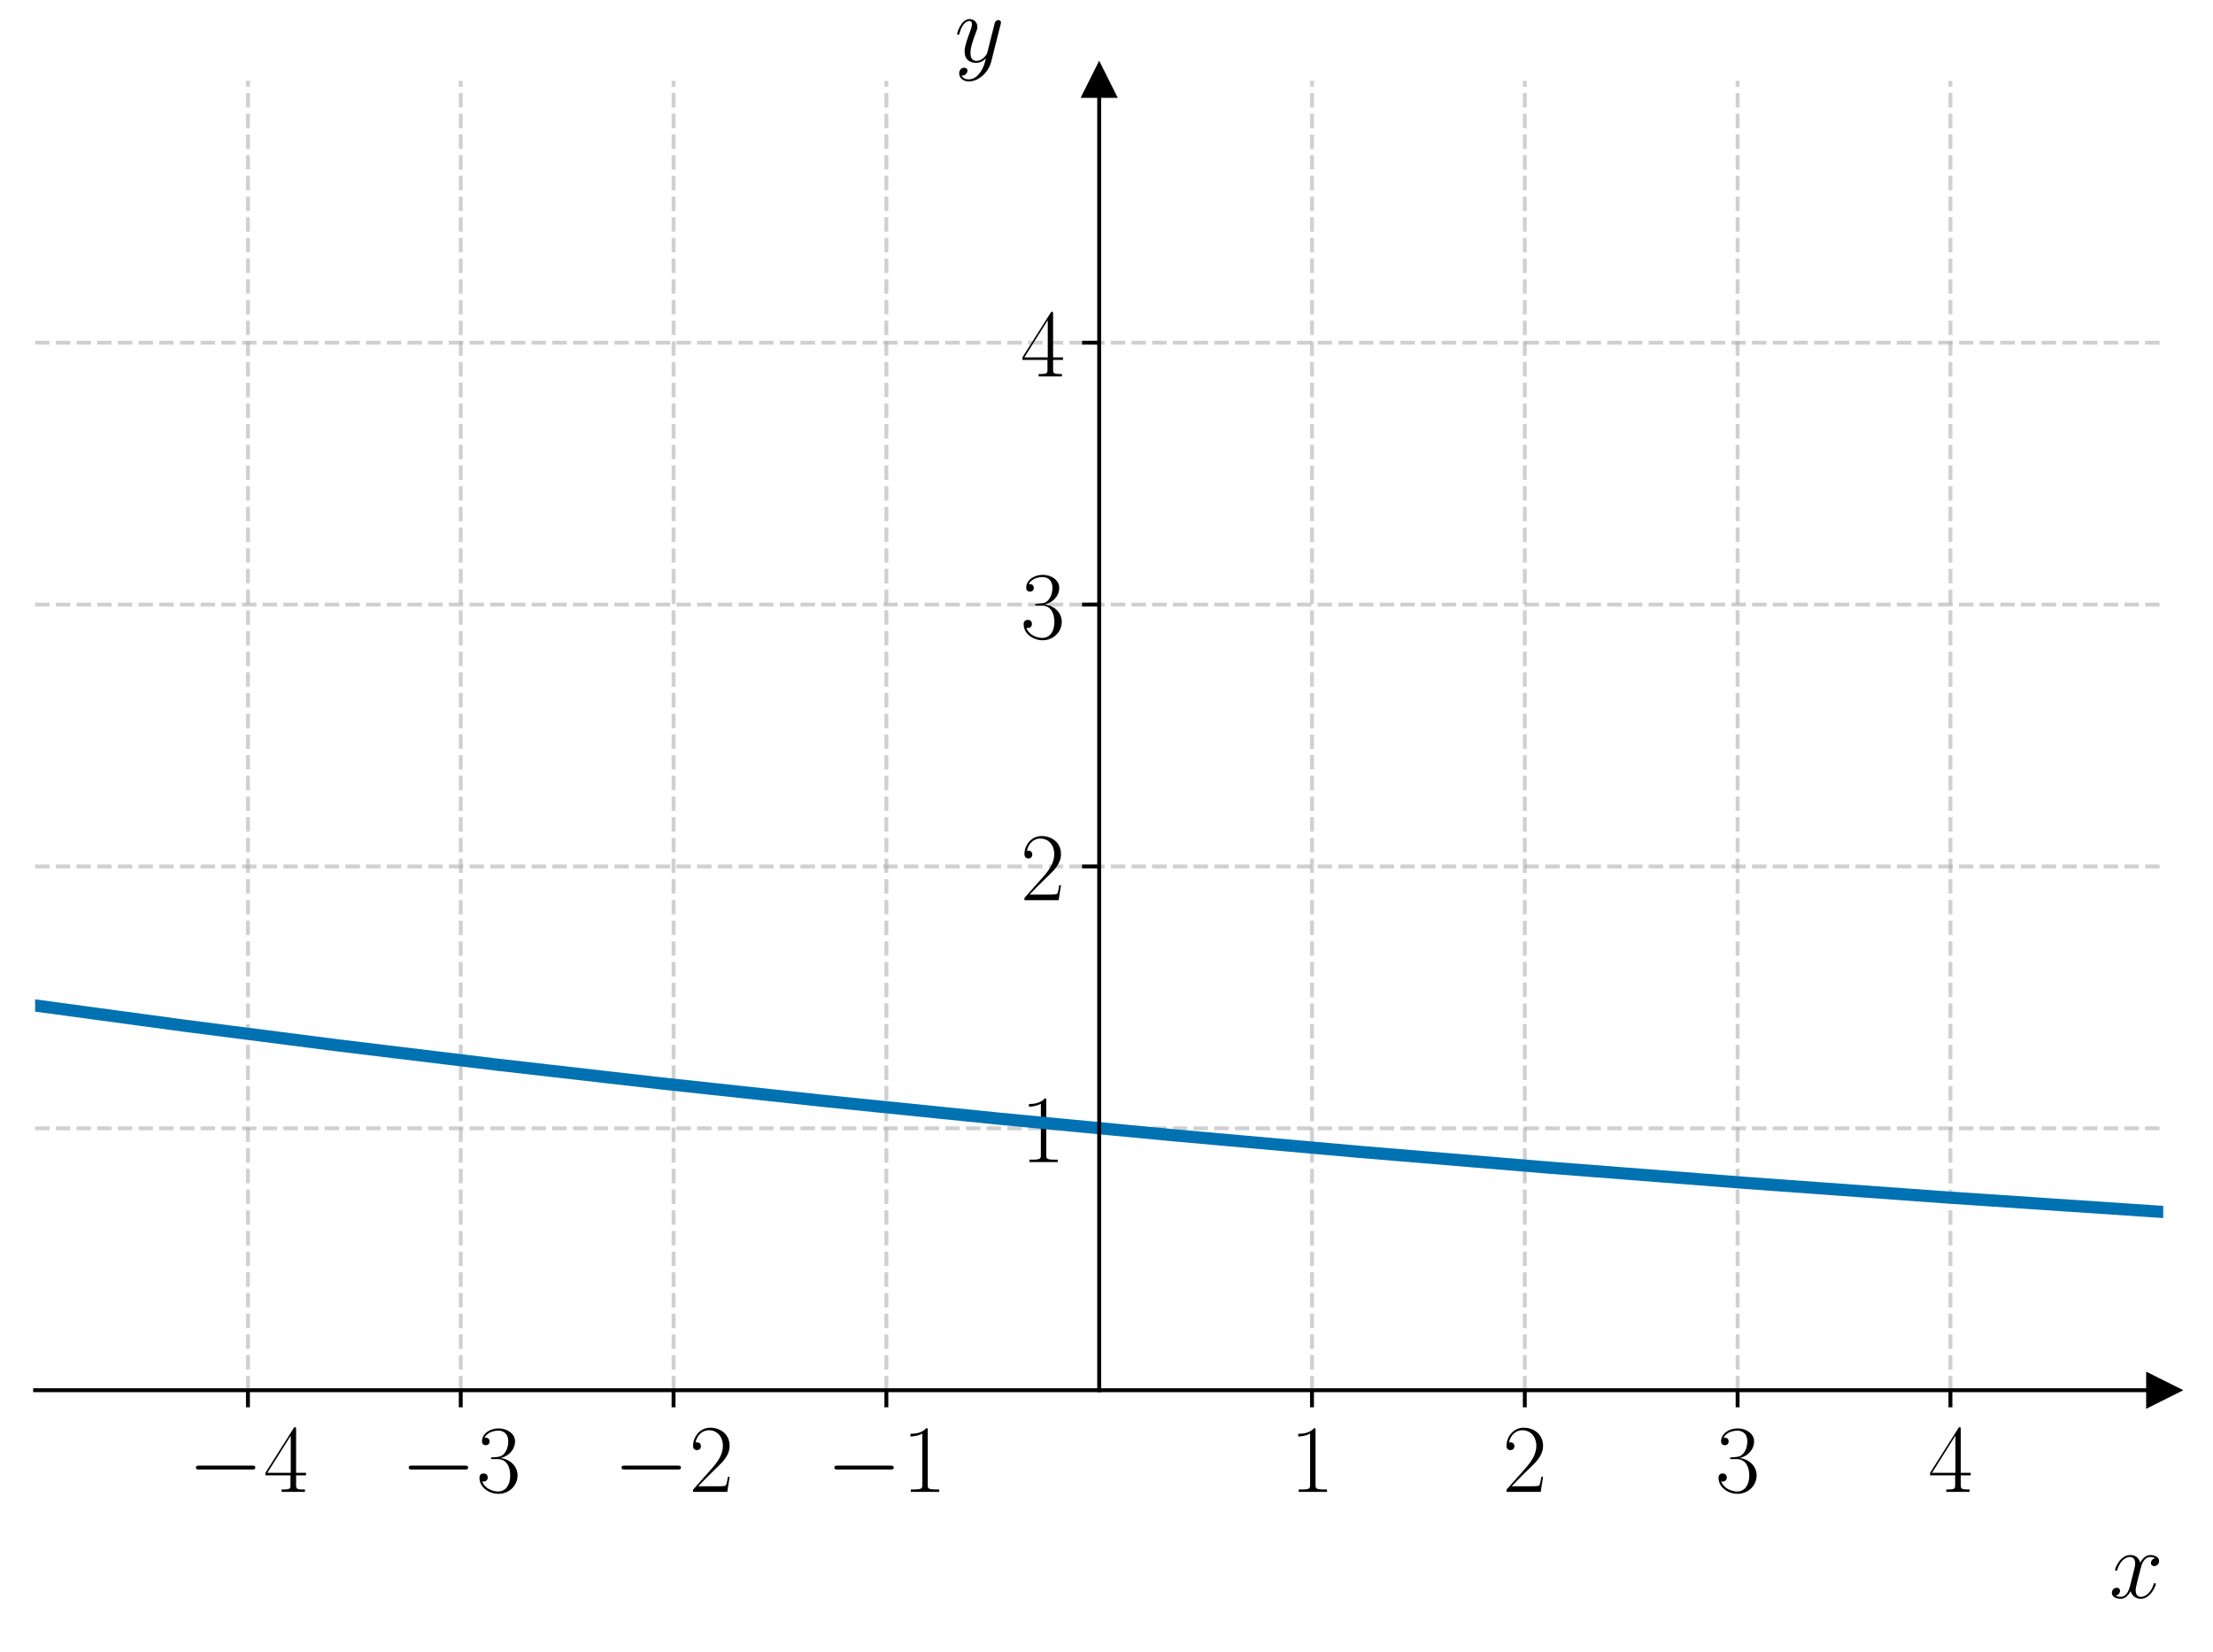
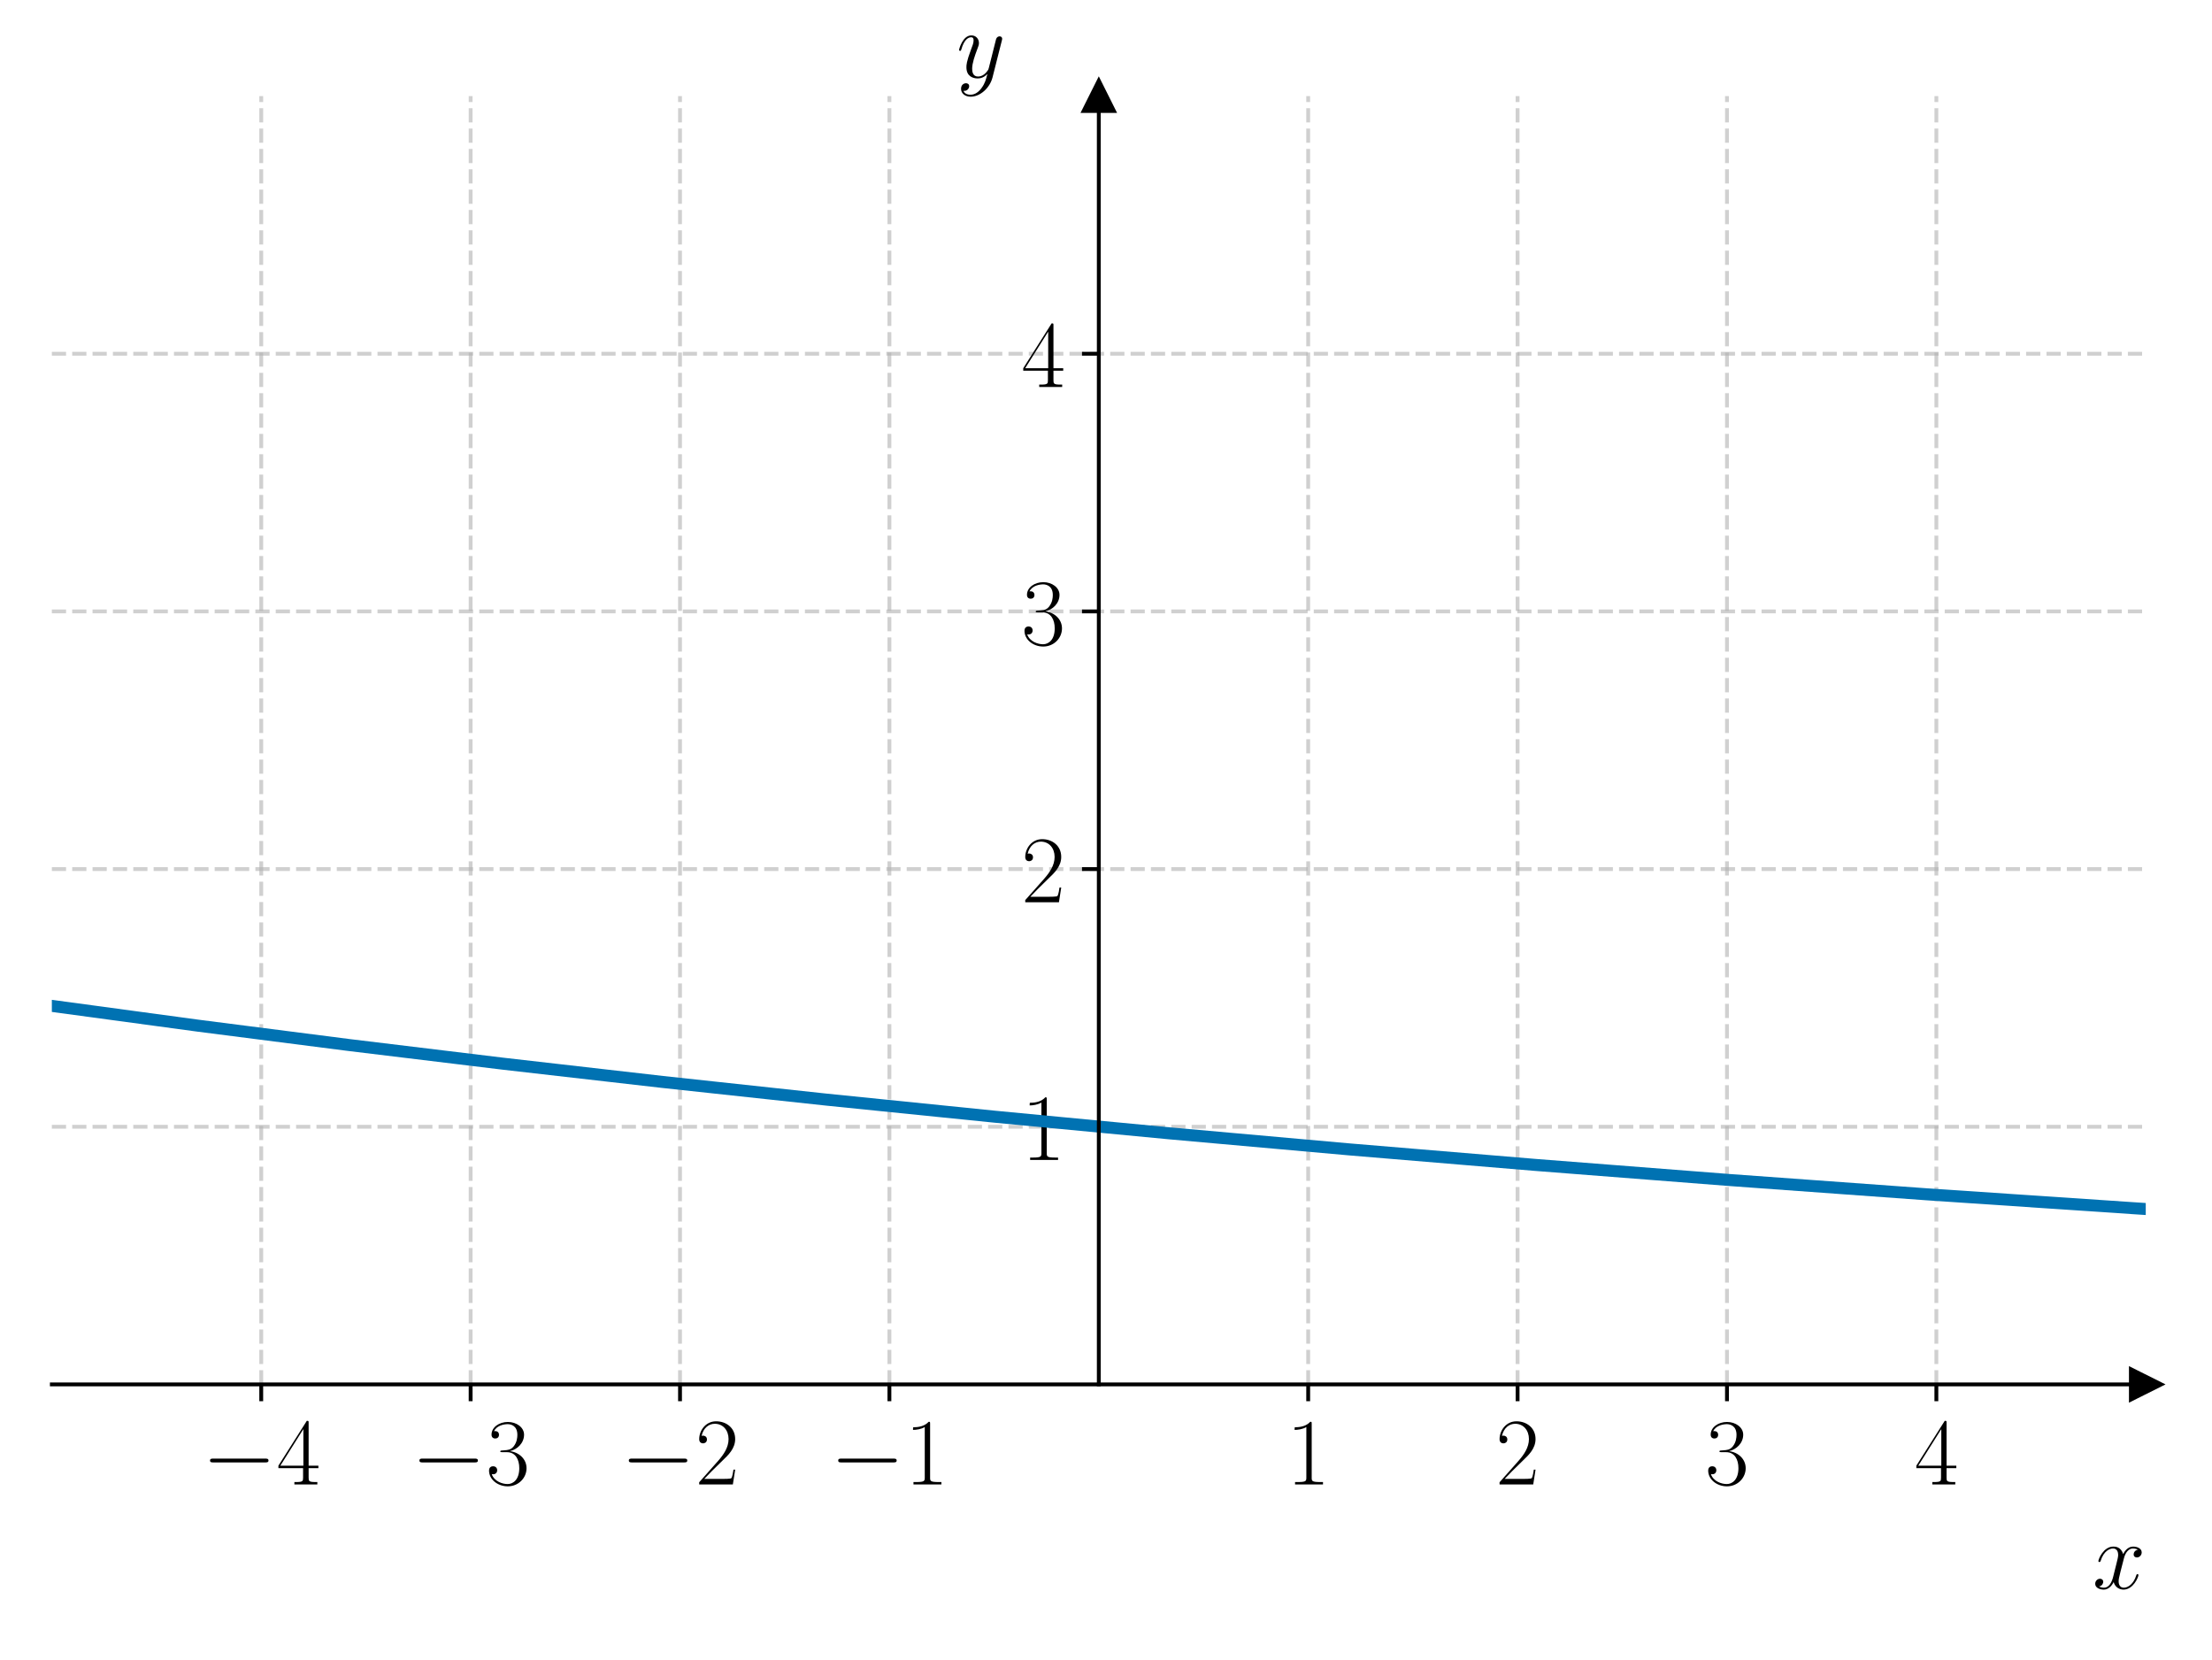
- <svg xmlns="http://www.w3.org/2000/svg" xmlns:xlink="http://www.w3.org/1999/xlink" width="453.6pt" height="338.54pt" viewBox="0 0 453.6 338.54" version="1.1">
+ <svg xmlns="http://www.w3.org/2000/svg" xmlns:xlink="http://www.w3.org/1999/xlink" viewBox="0 0 460.8 345.6" version="1.1" class="graph-inline-svg" role="img" aria-label="Tilpasset figur">
  <defs>
    <style type="text/css">*{stroke-linejoin: round; stroke-linecap: butt}</style>
  </defs>
-   <g id="g3f0017_3a8e29_figure_1">
-     <g id="g3f0017_3a8e29_patch_1">
-       <path d="M 0 338.54  L 453.6 338.54  L 453.6 0  L 0 0  L 0 338.54  z " style="fill: none; opacity: 0" />
+   <g id="g3f0017_c40c75_figure_1">
+     <g id="g3f0017_c40c75_patch_1">
+       <path d="M 0 345.6  L 460.8 345.6  L 460.8 0  L 0 0  L 0 345.6  z " style="fill: none" />
    </g>
-     <g id="g3f0017_3a8e29_axes_1">
-       <g id="g3f0017_3a8e29_patch_2">
-         <path d="M 7.2 284.915  L 443.4 284.915  L 443.4 16.556  L 7.2 16.556  L 7.2 284.915  z " style="fill: none; opacity: 0" />
-       </g>
-       <g id="g3f0017_3a8e29_matplotlib.axis_1">
-         <g id="g3f0017_3a8e29_xtick_1">
-           <g id="g3f0017_3a8e29_line2d_1">
-             <path d="M 50.82 284.915  L 50.82 16.556  " clip-path="url(#g3f0017_3a8e29_p2d358aa2c1)" style="fill: none; stroke-dasharray: 2.96,1.28; stroke-dashoffset: 0; stroke: #b0b0b0; stroke-opacity: 0.6; stroke-width: 0.8" />
-           </g>
-           <g id="g3f0017_3a8e29_line2d_2">
-             <defs>
-               <path id="g3f0017_3a8e29_m9d284ada93" d="M 0 0  L 0 3.5  " style="stroke: #000000; stroke-width: 0.8" />
-             </defs>
-             <g>
-               <use xlink:href="#g3f0017_3a8e29_m9d284ada93" x="50.82" y="284.915" style="stroke: #000000; stroke-width: 0.8" />
-             </g>
-           </g>
-           <g id="g3f0017_3a8e29_text_1">
-             <g transform="translate(38.50221 305.7517) scale(0.2 -0.2)">
-               <defs>
-                 <path id="g3f0017_3a8e29_CMSY10-0" d="M 4218 1472  C 4326 1472 4442 1472 4442 1600  C 4442 1728 4326 1728 4218 1728  L 755 1728  C 646 1728 531 1728 531 1600  C 531 1472 646 1472 755 1472  L 4218 1472  z " transform="scale(0.015625)" />
-                 <path id="g3f0017_3a8e29_CMR17-34" d="M 2150 4122  C 2150 4256 2144 4256 2029 4256  L 128 1254  L 128 1088  L 1779 1088  L 1779 457  C 1779 224 1766 160 1318 160  L 1197 160  L 1197 0  C 1402 0 1747 0 1965 0  C 2182 0 2528 0 2733 0  L 2733 160  L 2611 160  C 2163 160 2150 224 2150 457  L 2150 1088  L 2803 1088  L 2803 1254  L 2150 1254  L 2150 4122  z M 1798 3703  L 1798 1254  L 256 1254  L 1798 3703  z " transform="scale(0.015625)" />
-               </defs>
-               <use xlink:href="#g3f0017_3a8e29_CMSY10-0" transform="scale(0.996264)" />
-               <use xlink:href="#g3f0017_3a8e29_CMR17-34" transform="translate(77.48747 0) scale(0.996264)" />
-             </g>
-           </g>
-         </g>
-         <g id="g3f0017_3a8e29_xtick_2">
-           <g id="g3f0017_3a8e29_line2d_3">
-             <path d="M 94.44 284.915  L 94.44 16.556  " clip-path="url(#g3f0017_3a8e29_p2d358aa2c1)" style="fill: none; stroke-dasharray: 2.96,1.28; stroke-dashoffset: 0; stroke: #b0b0b0; stroke-opacity: 0.6; stroke-width: 0.8" />
-           </g>
-           <g id="g3f0017_3a8e29_line2d_4">
-             <g>
-               <use xlink:href="#g3f0017_3a8e29_m9d284ada93" x="94.44" y="284.915" style="stroke: #000000; stroke-width: 0.8" />
-             </g>
-           </g>
-           <g id="g3f0017_3a8e29_text_2">
-             <g transform="translate(82.12221 305.7517) scale(0.2 -0.2)">
-               <defs>
-                 <path id="g3f0017_3a8e29_CMR17-33" d="M 1414 2157  C 1984 2157 2234 1662 2234 1090  C 2234 320 1824 25 1453 25  C 1114 25 563 194 390 693  C 422 680 454 680 486 680  C 640 680 755 782 755 948  C 755 1133 614 1216 486 1216  C 378 1216 211 1165 211 926  C 211 335 787 -128 1466 -128  C 2176 -128 2720 430 2720 1085  C 2720 1707 2208 2157 1600 2227  C 2086 2328 2554 2756 2554 3329  C 2554 3820 2048 4179 1472 4179  C 890 4179 378 3829 378 3329  C 378 3110 544 3072 627 3072  C 762 3072 877 3155 877 3321  C 877 3486 762 3569 627 3569  C 602 3569 570 3569 544 3557  C 730 3959 1235 4032 1459 4032  C 1683 4032 2106 3925 2106 3320  C 2106 3143 2080 2828 1862 2550  C 1670 2304 1453 2304 1242 2284  C 1210 2284 1062 2269 1037 2269  C 992 2263 966 2257 966 2208  C 966 2163 973 2157 1101 2157  L 1414 2157  z " transform="scale(0.015625)" />
-               </defs>
-               <use xlink:href="#g3f0017_3a8e29_CMSY10-0" transform="scale(0.996264)" />
-               <use xlink:href="#g3f0017_3a8e29_CMR17-33" transform="translate(77.48747 0) scale(0.996264)" />
-             </g>
-           </g>
-         </g>
-         <g id="g3f0017_3a8e29_xtick_3">
-           <g id="g3f0017_3a8e29_line2d_5">
-             <path d="M 138.06 284.915  L 138.06 16.556  " clip-path="url(#g3f0017_3a8e29_p2d358aa2c1)" style="fill: none; stroke-dasharray: 2.96,1.28; stroke-dashoffset: 0; stroke: #b0b0b0; stroke-opacity: 0.6; stroke-width: 0.8" />
-           </g>
-           <g id="g3f0017_3a8e29_line2d_6">
-             <g>
-               <use xlink:href="#g3f0017_3a8e29_m9d284ada93" x="138.06" y="284.915" style="stroke: #000000; stroke-width: 0.8" />
-             </g>
-           </g>
-           <g id="g3f0017_3a8e29_text_3">
-             <g transform="translate(125.7422 305.7517) scale(0.2 -0.2)">
-               <defs>
-                 <path id="g3f0017_3a8e29_CMR17-32" d="M 2669 989  L 2554 989  C 2490 536 2438 459 2413 420  C 2381 369 1920 369 1830 369  L 602 369  C 832 619 1280 1072 1824 1597  C 2214 1967 2669 2402 2669 3035  C 2669 3790 2067 4224 1395 4224  C 691 4224 262 3604 262 3030  C 262 2780 448 2748 525 2748  C 589 2748 781 2787 781 3010  C 781 3207 614 3264 525 3264  C 486 3264 448 3258 422 3245  C 544 3790 915 4058 1306 4058  C 1862 4058 2227 3617 2227 3035  C 2227 2479 1901 2000 1536 1584  L 262 146  L 262 0  L 2515 0  L 2669 989  z " transform="scale(0.015625)" />
-               </defs>
-               <use xlink:href="#g3f0017_3a8e29_CMSY10-0" transform="scale(0.996264)" />
-               <use xlink:href="#g3f0017_3a8e29_CMR17-32" transform="translate(77.48747 0) scale(0.996264)" />
-             </g>
-           </g>
-         </g>
-         <g id="g3f0017_3a8e29_xtick_4">
-           <g id="g3f0017_3a8e29_line2d_7">
-             <path d="M 181.68 284.915  L 181.68 16.556  " clip-path="url(#g3f0017_3a8e29_p2d358aa2c1)" style="fill: none; stroke-dasharray: 2.96,1.28; stroke-dashoffset: 0; stroke: #b0b0b0; stroke-opacity: 0.6; stroke-width: 0.8" />
-           </g>
-           <g id="g3f0017_3a8e29_line2d_8">
-             <g>
-               <use xlink:href="#g3f0017_3a8e29_m9d284ada93" x="181.68" y="284.915" style="stroke: #000000; stroke-width: 0.8" />
-             </g>
-           </g>
-           <g id="g3f0017_3a8e29_text_4">
-             <g transform="translate(169.3622 305.7517) scale(0.2 -0.2)">
-               <defs>
-                 <path id="g3f0017_3a8e29_CMR17-31" d="M 1702 4058  C 1702 4192 1696 4192 1606 4192  C 1357 3916 979 3827 621 3827  C 602 3827 570 3827 563 3808  C 557 3795 557 3782 557 3648  C 755 3648 1088 3686 1344 3839  L 1344 461  C 1344 236 1331 160 781 160  L 589 160  L 589 0  C 896 0 1216 0 1523 0  C 1830 0 2150 0 2458 0  L 2458 160  L 2266 160  C 1715 160 1702 230 1702 458  L 1702 4058  z " transform="scale(0.015625)" />
-               </defs>
-               <use xlink:href="#g3f0017_3a8e29_CMSY10-0" transform="scale(0.996264)" />
-               <use xlink:href="#g3f0017_3a8e29_CMR17-31" transform="translate(77.48747 0) scale(0.996264)" />
-             </g>
-           </g>
-         </g>
-         <g id="g3f0017_3a8e29_xtick_5">
-           <g id="g3f0017_3a8e29_line2d_9">
-             <path d="M 268.92 284.915  L 268.92 16.556  " clip-path="url(#g3f0017_3a8e29_p2d358aa2c1)" style="fill: none; stroke-dasharray: 2.96,1.28; stroke-dashoffset: 0; stroke: #b0b0b0; stroke-opacity: 0.6; stroke-width: 0.8" />
-           </g>
-           <g id="g3f0017_3a8e29_line2d_10">
-             <g>
-               <use xlink:href="#g3f0017_3a8e29_m9d284ada93" x="268.92" y="284.915" style="stroke: #000000; stroke-width: 0.8" />
-             </g>
-           </g>
-           <g id="g3f0017_3a8e29_text_5">
-             <g transform="translate(264.351 305.7517) scale(0.2 -0.2)">
-               <use xlink:href="#g3f0017_3a8e29_CMR17-31" transform="scale(0.996264)" />
-             </g>
-           </g>
-         </g>
-         <g id="g3f0017_3a8e29_xtick_6">
-           <g id="g3f0017_3a8e29_line2d_11">
-             <path d="M 312.54 284.915  L 312.54 16.556  " clip-path="url(#g3f0017_3a8e29_p2d358aa2c1)" style="fill: none; stroke-dasharray: 2.96,1.28; stroke-dashoffset: 0; stroke: #b0b0b0; stroke-opacity: 0.6; stroke-width: 0.8" />
-           </g>
-           <g id="g3f0017_3a8e29_line2d_12">
-             <g>
-               <use xlink:href="#g3f0017_3a8e29_m9d284ada93" x="312.54" y="284.915" style="stroke: #000000; stroke-width: 0.8" />
-             </g>
-           </g>
-           <g id="g3f0017_3a8e29_text_6">
-             <g transform="translate(307.971 305.7517) scale(0.2 -0.2)">
-               <use xlink:href="#g3f0017_3a8e29_CMR17-32" transform="scale(0.996264)" />
-             </g>
-           </g>
-         </g>
-         <g id="g3f0017_3a8e29_xtick_7">
-           <g id="g3f0017_3a8e29_line2d_13">
-             <path d="M 356.16 284.915  L 356.16 16.556  " clip-path="url(#g3f0017_3a8e29_p2d358aa2c1)" style="fill: none; stroke-dasharray: 2.96,1.28; stroke-dashoffset: 0; stroke: #b0b0b0; stroke-opacity: 0.6; stroke-width: 0.8" />
-           </g>
-           <g id="g3f0017_3a8e29_line2d_14">
-             <g>
-               <use xlink:href="#g3f0017_3a8e29_m9d284ada93" x="356.16" y="284.915" style="stroke: #000000; stroke-width: 0.8" />
-             </g>
-           </g>
-           <g id="g3f0017_3a8e29_text_7">
-             <g transform="translate(351.591 305.7517) scale(0.2 -0.2)">
-               <use xlink:href="#g3f0017_3a8e29_CMR17-33" transform="scale(0.996264)" />
-             </g>
-           </g>
-         </g>
-         <g id="g3f0017_3a8e29_xtick_8">
-           <g id="g3f0017_3a8e29_line2d_15">
-             <path d="M 399.78 284.915  L 399.78 16.556  " clip-path="url(#g3f0017_3a8e29_p2d358aa2c1)" style="fill: none; stroke-dasharray: 2.96,1.28; stroke-dashoffset: 0; stroke: #b0b0b0; stroke-opacity: 0.6; stroke-width: 0.8" />
-           </g>
-           <g id="g3f0017_3a8e29_line2d_16">
-             <g>
-               <use xlink:href="#g3f0017_3a8e29_m9d284ada93" x="399.78" y="284.915" style="stroke: #000000; stroke-width: 0.8" />
-             </g>
-           </g>
-           <g id="g3f0017_3a8e29_text_8">
-             <g transform="translate(395.211 305.7517) scale(0.2 -0.2)">
-               <use xlink:href="#g3f0017_3a8e29_CMR17-34" transform="scale(0.996264)" />
-             </g>
-           </g>
-         </g>
-         <g id="g3f0017_3a8e29_text_9">
-           <g transform="translate(432.3132 327.4644) scale(0.2 -0.2)">
-             <defs>
-               <path id="g3f0017_3a8e29_CMMI12-78" d="M 3034 2606  C 2829 2567 2752 2414 2752 2293  C 2752 2139 2874 2088 2963 2088  C 3155 2088 3290 2254 3290 2427  C 3290 2695 2982 2816 2714 2816  C 2323 2816 2106 2433 2048 2312  C 1901 2816 1504 2816 1389 2816  C 736 2816 390 1980 390 1839  C 390 1814 416 1782 461 1782  C 512 1782 525 1820 538 1846  C 755 2555 1184 2689 1370 2689  C 1658 2689 1715 2420 1715 2267  C 1715 2127 1677 1980 1600 1673  L 1382 798  C 1286 415 1101 64 762 64  C 730 64 570 64 435 147  C 666 192 717 383 717 460  C 717 588 621 664 499 664  C 346 664 179 530 179 326  C 179 57 480 -64 755 -64  C 1062 -64 1280 179 1414 441  C 1517 64 1837 -64 2074 -64  C 2726 -64 3072 773 3072 913  C 3072 945 3046 971 3008 971  C 2950 971 2944 939 2925 888  C 2752 326 2381 64 2093 64  C 1869 64 1747 230 1747 492  C 1747 632 1773 734 1875 1156  L 2099 2024  C 2195 2408 2413 2689 2707 2689  C 2720 2689 2899 2689 3034 2606  z " transform="scale(0.015625)" />
-             </defs>
-             <use xlink:href="#g3f0017_3a8e29_CMMI12-78" transform="scale(0.996264)" />
-           </g>
-         </g>
-       </g>
-       <g id="g3f0017_3a8e29_matplotlib.axis_2">
-         <g id="g3f0017_3a8e29_ytick_1">
-           <g id="g3f0017_3a8e29_line2d_17">
-             <path d="M 7.2 231.243  L 443.4 231.243  " clip-path="url(#g3f0017_3a8e29_p2d358aa2c1)" style="fill: none; stroke-dasharray: 2.96,1.28; stroke-dashoffset: 0; stroke: #b0b0b0; stroke-opacity: 0.6; stroke-width: 0.8" />
-           </g>
-           <g id="g3f0017_3a8e29_line2d_18">
-             <defs>
-               <path id="g3f0017_3a8e29_m345b008eed" d="M 0 0  L -3.5 0  " style="stroke: #000000; stroke-width: 0.8" />
-             </defs>
-             <g>
-               <use xlink:href="#g3f0017_3a8e29_m345b008eed" x="225.3" y="231.243" style="stroke: #000000; stroke-width: 0.8" />
-             </g>
-           </g>
-           <g id="g3f0017_3a8e29_text_10">
-             <g transform="translate(209.1619 238.1616) scale(0.2 -0.2)">
-               <use xlink:href="#g3f0017_3a8e29_CMR17-31" transform="scale(0.996264)" />
-             </g>
-           </g>
-         </g>
-         <g id="g3f0017_3a8e29_ytick_2">
-           <g id="g3f0017_3a8e29_line2d_19">
-             <path d="M 7.2 177.571  L 443.4 177.571  " clip-path="url(#g3f0017_3a8e29_p2d358aa2c1)" style="fill: none; stroke-dasharray: 2.96,1.28; stroke-dashoffset: 0; stroke: #b0b0b0; stroke-opacity: 0.6; stroke-width: 0.8" />
-           </g>
-           <g id="g3f0017_3a8e29_line2d_20">
-             <g>
-               <use xlink:href="#g3f0017_3a8e29_m345b008eed" x="225.3" y="177.571" style="stroke: #000000; stroke-width: 0.8" />
-             </g>
-           </g>
-           <g id="g3f0017_3a8e29_text_11">
-             <g transform="translate(209.1619 184.4899) scale(0.2 -0.2)">
-               <use xlink:href="#g3f0017_3a8e29_CMR17-32" transform="scale(0.996264)" />
-             </g>
-           </g>
-         </g>
-         <g id="g3f0017_3a8e29_ytick_3">
-           <g id="g3f0017_3a8e29_line2d_21">
-             <path d="M 7.2 123.9  L 443.4 123.9  " clip-path="url(#g3f0017_3a8e29_p2d358aa2c1)" style="fill: none; stroke-dasharray: 2.96,1.28; stroke-dashoffset: 0; stroke: #b0b0b0; stroke-opacity: 0.6; stroke-width: 0.8" />
-           </g>
-           <g id="g3f0017_3a8e29_line2d_22">
-             <g>
-               <use xlink:href="#g3f0017_3a8e29_m345b008eed" x="225.3" y="123.9" style="stroke: #000000; stroke-width: 0.8" />
-             </g>
-           </g>
-           <g id="g3f0017_3a8e29_text_12">
-             <g transform="translate(209.1619 130.8182) scale(0.2 -0.2)">
-               <use xlink:href="#g3f0017_3a8e29_CMR17-33" transform="scale(0.996264)" />
-             </g>
-           </g>
-         </g>
-         <g id="g3f0017_3a8e29_ytick_4">
-           <g id="g3f0017_3a8e29_line2d_23">
-             <path d="M 7.2 70.228  L 443.4 70.228  " clip-path="url(#g3f0017_3a8e29_p2d358aa2c1)" style="fill: none; stroke-dasharray: 2.96,1.28; stroke-dashoffset: 0; stroke: #b0b0b0; stroke-opacity: 0.6; stroke-width: 0.8" />
-           </g>
-           <g id="g3f0017_3a8e29_line2d_24">
-             <g>
-               <use xlink:href="#g3f0017_3a8e29_m345b008eed" x="225.3" y="70.228" style="stroke: #000000; stroke-width: 0.8" />
-             </g>
-           </g>
-           <g id="g3f0017_3a8e29_text_13">
-             <g transform="translate(209.1619 77.1465) scale(0.2 -0.2)">
-               <use xlink:href="#g3f0017_3a8e29_CMR17-34" transform="scale(0.996264)" />
-             </g>
-           </g>
-         </g>
-         <g id="g3f0017_3a8e29_text_14">
-           <g transform="translate(195.6491 12.68068) scale(0.2 -0.2)">
-             <defs>
-               <path id="g3f0017_3a8e29_CMMI12-79" d="M 1683 -700  C 1510 -939 1261 -1152 947 -1152  C 870 -1152 563 -1152 467 -889  C 486 -895 518 -895 531 -895  C 723 -895 851 -729 851 -582  C 851 -435 730 -384 634 -384  C 531 -384 307 -458 307 -759  C 307 -1071 582 -1286 947 -1286  C 1587 -1286 2234 -700 2413 6  L 3040 2485  C 3046 2517 3059 2556 3059 2594  C 3059 2689 2982 2753 2886 2753  C 2829 2753 2694 2727 2643 2535  L 2170 658  C 2138 543 2138 530 2086 460  C 1958 281 1747 64 1440 64  C 1082 64 1050 415 1050 588  C 1050 952 1222 1443 1395 1903  C 1466 2088 1504 2178 1504 2305  C 1504 2574 1312 2816 998 2816  C 410 2816 173 1890 173 1839  C 173 1814 198 1782 243 1782  C 301 1782 307 1807 333 1897  C 486 2433 730 2689 979 2689  C 1037 2689 1146 2689 1146 2478  C 1146 2312 1075 2127 979 1884  C 666 1047 666 837 666 683  C 666 77 1101 -64 1421 -64  C 1606 -64 1837 -6 2061 230  L 2067 224  C 1971 -147 1907 -392 1683 -700  z " transform="scale(0.015625)" />
-             </defs>
-             <use xlink:href="#g3f0017_3a8e29_CMMI12-79" transform="scale(0.996264)" />
-           </g>
-         </g>
-       </g>
-       <g id="g3f0017_3a8e29_line2d_25">
+     <g id="g3f0017_c40c75_axes_1">
+       <g id="g3f0017_c40c75_patch_2">
+         <path d="M 10.8 288.375  L 447 288.375  L 447 20.016  L 10.8 20.016  L 10.8 288.375  z " style="fill: none" />
+       </g>
+       <g id="g3f0017_c40c75_matplotlib.axis_1">
+         <g id="g3f0017_c40c75_xtick_1">
+           <g id="g3f0017_c40c75_line2d_1">
+             <path d="M 54.42 288.375  L 54.42 20.016  " clip-path="url(#g3f0017_c40c75_p2a9c5e7cd3)" style="fill: none; stroke-dasharray: 2.96,1.28; stroke-dashoffset: 0; stroke: #b0b0b0; stroke-opacity: 0.6; stroke-width: 0.8" />
+           </g>
+           <g id="g3f0017_c40c75_line2d_2">
+             <defs>
+               <path id="g3f0017_c40c75_mdb66e4302b" d="M 0 0  L 0 3.5  " style="stroke: #000000; stroke-width: 0.8" />
+             </defs>
+             <g>
+               <use xlink:href="#g3f0017_c40c75_mdb66e4302b" x="54.42" y="288.375" style="stroke: #000000; stroke-width: 0.8" />
+             </g>
+           </g>
+           <g id="g3f0017_c40c75_text_1">
+             <g transform="translate(42.10221 309.2117) scale(0.2 -0.2)">
+               <defs>
+                 <path id="g3f0017_c40c75_CMSY10-0" d="M 4218 1472  C 4326 1472 4442 1472 4442 1600  C 4442 1728 4326 1728 4218 1728  L 755 1728  C 646 1728 531 1728 531 1600  C 531 1472 646 1472 755 1472  L 4218 1472  z " transform="scale(0.015625)" />
+                 <path id="g3f0017_c40c75_CMR17-34" d="M 2150 4122  C 2150 4256 2144 4256 2029 4256  L 128 1254  L 128 1088  L 1779 1088  L 1779 457  C 1779 224 1766 160 1318 160  L 1197 160  L 1197 0  C 1402 0 1747 0 1965 0  C 2182 0 2528 0 2733 0  L 2733 160  L 2611 160  C 2163 160 2150 224 2150 457  L 2150 1088  L 2803 1088  L 2803 1254  L 2150 1254  L 2150 4122  z M 1798 3703  L 1798 1254  L 256 1254  L 1798 3703  z " transform="scale(0.015625)" />
+               </defs>
+               <use xlink:href="#g3f0017_c40c75_CMSY10-0" transform="scale(0.996264)" />
+               <use xlink:href="#g3f0017_c40c75_CMR17-34" transform="translate(77.48747 0) scale(0.996264)" />
+             </g>
+           </g>
+         </g>
+         <g id="g3f0017_c40c75_xtick_2">
+           <g id="g3f0017_c40c75_line2d_3">
+             <path d="M 98.04 288.375  L 98.04 20.016  " clip-path="url(#g3f0017_c40c75_p2a9c5e7cd3)" style="fill: none; stroke-dasharray: 2.96,1.28; stroke-dashoffset: 0; stroke: #b0b0b0; stroke-opacity: 0.6; stroke-width: 0.8" />
+           </g>
+           <g id="g3f0017_c40c75_line2d_4">
+             <g>
+               <use xlink:href="#g3f0017_c40c75_mdb66e4302b" x="98.04" y="288.375" style="stroke: #000000; stroke-width: 0.8" />
+             </g>
+           </g>
+           <g id="g3f0017_c40c75_text_2">
+             <g transform="translate(85.72221 309.2117) scale(0.2 -0.2)">
+               <defs>
+                 <path id="g3f0017_c40c75_CMR17-33" d="M 1414 2157  C 1984 2157 2234 1662 2234 1090  C 2234 320 1824 25 1453 25  C 1114 25 563 194 390 693  C 422 680 454 680 486 680  C 640 680 755 782 755 948  C 755 1133 614 1216 486 1216  C 378 1216 211 1165 211 926  C 211 335 787 -128 1466 -128  C 2176 -128 2720 430 2720 1085  C 2720 1707 2208 2157 1600 2227  C 2086 2328 2554 2756 2554 3329  C 2554 3820 2048 4179 1472 4179  C 890 4179 378 3829 378 3329  C 378 3110 544 3072 627 3072  C 762 3072 877 3155 877 3321  C 877 3486 762 3569 627 3569  C 602 3569 570 3569 544 3557  C 730 3959 1235 4032 1459 4032  C 1683 4032 2106 3925 2106 3320  C 2106 3143 2080 2828 1862 2550  C 1670 2304 1453 2304 1242 2284  C 1210 2284 1062 2269 1037 2269  C 992 2263 966 2257 966 2208  C 966 2163 973 2157 1101 2157  L 1414 2157  z " transform="scale(0.015625)" />
+               </defs>
+               <use xlink:href="#g3f0017_c40c75_CMSY10-0" transform="scale(0.996264)" />
+               <use xlink:href="#g3f0017_c40c75_CMR17-33" transform="translate(77.48747 0) scale(0.996264)" />
+             </g>
+           </g>
+         </g>
+         <g id="g3f0017_c40c75_xtick_3">
+           <g id="g3f0017_c40c75_line2d_5">
+             <path d="M 141.66 288.375  L 141.66 20.016  " clip-path="url(#g3f0017_c40c75_p2a9c5e7cd3)" style="fill: none; stroke-dasharray: 2.96,1.28; stroke-dashoffset: 0; stroke: #b0b0b0; stroke-opacity: 0.6; stroke-width: 0.8" />
+           </g>
+           <g id="g3f0017_c40c75_line2d_6">
+             <g>
+               <use xlink:href="#g3f0017_c40c75_mdb66e4302b" x="141.66" y="288.375" style="stroke: #000000; stroke-width: 0.8" />
+             </g>
+           </g>
+           <g id="g3f0017_c40c75_text_3">
+             <g transform="translate(129.3422 309.2117) scale(0.2 -0.2)">
+               <defs>
+                 <path id="g3f0017_c40c75_CMR17-32" d="M 2669 989  L 2554 989  C 2490 536 2438 459 2413 420  C 2381 369 1920 369 1830 369  L 602 369  C 832 619 1280 1072 1824 1597  C 2214 1967 2669 2402 2669 3035  C 2669 3790 2067 4224 1395 4224  C 691 4224 262 3604 262 3030  C 262 2780 448 2748 525 2748  C 589 2748 781 2787 781 3010  C 781 3207 614 3264 525 3264  C 486 3264 448 3258 422 3245  C 544 3790 915 4058 1306 4058  C 1862 4058 2227 3617 2227 3035  C 2227 2479 1901 2000 1536 1584  L 262 146  L 262 0  L 2515 0  L 2669 989  z " transform="scale(0.015625)" />
+               </defs>
+               <use xlink:href="#g3f0017_c40c75_CMSY10-0" transform="scale(0.996264)" />
+               <use xlink:href="#g3f0017_c40c75_CMR17-32" transform="translate(77.48747 0) scale(0.996264)" />
+             </g>
+           </g>
+         </g>
+         <g id="g3f0017_c40c75_xtick_4">
+           <g id="g3f0017_c40c75_line2d_7">
+             <path d="M 185.28 288.375  L 185.28 20.016  " clip-path="url(#g3f0017_c40c75_p2a9c5e7cd3)" style="fill: none; stroke-dasharray: 2.96,1.28; stroke-dashoffset: 0; stroke: #b0b0b0; stroke-opacity: 0.6; stroke-width: 0.8" />
+           </g>
+           <g id="g3f0017_c40c75_line2d_8">
+             <g>
+               <use xlink:href="#g3f0017_c40c75_mdb66e4302b" x="185.28" y="288.375" style="stroke: #000000; stroke-width: 0.8" />
+             </g>
+           </g>
+           <g id="g3f0017_c40c75_text_4">
+             <g transform="translate(172.9622 309.2117) scale(0.2 -0.2)">
+               <defs>
+                 <path id="g3f0017_c40c75_CMR17-31" d="M 1702 4058  C 1702 4192 1696 4192 1606 4192  C 1357 3916 979 3827 621 3827  C 602 3827 570 3827 563 3808  C 557 3795 557 3782 557 3648  C 755 3648 1088 3686 1344 3839  L 1344 461  C 1344 236 1331 160 781 160  L 589 160  L 589 0  C 896 0 1216 0 1523 0  C 1830 0 2150 0 2458 0  L 2458 160  L 2266 160  C 1715 160 1702 230 1702 458  L 1702 4058  z " transform="scale(0.015625)" />
+               </defs>
+               <use xlink:href="#g3f0017_c40c75_CMSY10-0" transform="scale(0.996264)" />
+               <use xlink:href="#g3f0017_c40c75_CMR17-31" transform="translate(77.48747 0) scale(0.996264)" />
+             </g>
+           </g>
+         </g>
+         <g id="g3f0017_c40c75_xtick_5">
+           <g id="g3f0017_c40c75_line2d_9">
+             <path d="M 272.52 288.375  L 272.52 20.016  " clip-path="url(#g3f0017_c40c75_p2a9c5e7cd3)" style="fill: none; stroke-dasharray: 2.96,1.28; stroke-dashoffset: 0; stroke: #b0b0b0; stroke-opacity: 0.6; stroke-width: 0.8" />
+           </g>
+           <g id="g3f0017_c40c75_line2d_10">
+             <g>
+               <use xlink:href="#g3f0017_c40c75_mdb66e4302b" x="272.52" y="288.375" style="stroke: #000000; stroke-width: 0.8" />
+             </g>
+           </g>
+           <g id="g3f0017_c40c75_text_5">
+             <g transform="translate(267.951 309.2117) scale(0.2 -0.2)">
+               <use xlink:href="#g3f0017_c40c75_CMR17-31" transform="scale(0.996264)" />
+             </g>
+           </g>
+         </g>
+         <g id="g3f0017_c40c75_xtick_6">
+           <g id="g3f0017_c40c75_line2d_11">
+             <path d="M 316.14 288.375  L 316.14 20.016  " clip-path="url(#g3f0017_c40c75_p2a9c5e7cd3)" style="fill: none; stroke-dasharray: 2.96,1.28; stroke-dashoffset: 0; stroke: #b0b0b0; stroke-opacity: 0.6; stroke-width: 0.8" />
+           </g>
+           <g id="g3f0017_c40c75_line2d_12">
+             <g>
+               <use xlink:href="#g3f0017_c40c75_mdb66e4302b" x="316.14" y="288.375" style="stroke: #000000; stroke-width: 0.8" />
+             </g>
+           </g>
+           <g id="g3f0017_c40c75_text_6">
+             <g transform="translate(311.571 309.2117) scale(0.2 -0.2)">
+               <use xlink:href="#g3f0017_c40c75_CMR17-32" transform="scale(0.996264)" />
+             </g>
+           </g>
+         </g>
+         <g id="g3f0017_c40c75_xtick_7">
+           <g id="g3f0017_c40c75_line2d_13">
+             <path d="M 359.76 288.375  L 359.76 20.016  " clip-path="url(#g3f0017_c40c75_p2a9c5e7cd3)" style="fill: none; stroke-dasharray: 2.96,1.28; stroke-dashoffset: 0; stroke: #b0b0b0; stroke-opacity: 0.6; stroke-width: 0.8" />
+           </g>
+           <g id="g3f0017_c40c75_line2d_14">
+             <g>
+               <use xlink:href="#g3f0017_c40c75_mdb66e4302b" x="359.76" y="288.375" style="stroke: #000000; stroke-width: 0.8" />
+             </g>
+           </g>
+           <g id="g3f0017_c40c75_text_7">
+             <g transform="translate(355.191 309.2117) scale(0.2 -0.2)">
+               <use xlink:href="#g3f0017_c40c75_CMR17-33" transform="scale(0.996264)" />
+             </g>
+           </g>
+         </g>
+         <g id="g3f0017_c40c75_xtick_8">
+           <g id="g3f0017_c40c75_line2d_15">
+             <path d="M 403.38 288.375  L 403.38 20.016  " clip-path="url(#g3f0017_c40c75_p2a9c5e7cd3)" style="fill: none; stroke-dasharray: 2.96,1.28; stroke-dashoffset: 0; stroke: #b0b0b0; stroke-opacity: 0.6; stroke-width: 0.8" />
+           </g>
+           <g id="g3f0017_c40c75_line2d_16">
+             <g>
+               <use xlink:href="#g3f0017_c40c75_mdb66e4302b" x="403.38" y="288.375" style="stroke: #000000; stroke-width: 0.8" />
+             </g>
+           </g>
+           <g id="g3f0017_c40c75_text_8">
+             <g transform="translate(398.811 309.2117) scale(0.2 -0.2)">
+               <use xlink:href="#g3f0017_c40c75_CMR17-34" transform="scale(0.996264)" />
+             </g>
+           </g>
+         </g>
+         <g id="g3f0017_c40c75_text_9">
+           <g transform="translate(435.9132 330.9244) scale(0.2 -0.2)">
+             <defs>
+               <path id="g3f0017_c40c75_CMMI12-78" d="M 3034 2606  C 2829 2567 2752 2414 2752 2293  C 2752 2139 2874 2088 2963 2088  C 3155 2088 3290 2254 3290 2427  C 3290 2695 2982 2816 2714 2816  C 2323 2816 2106 2433 2048 2312  C 1901 2816 1504 2816 1389 2816  C 736 2816 390 1980 390 1839  C 390 1814 416 1782 461 1782  C 512 1782 525 1820 538 1846  C 755 2555 1184 2689 1370 2689  C 1658 2689 1715 2420 1715 2267  C 1715 2127 1677 1980 1600 1673  L 1382 798  C 1286 415 1101 64 762 64  C 730 64 570 64 435 147  C 666 192 717 383 717 460  C 717 588 621 664 499 664  C 346 664 179 530 179 326  C 179 57 480 -64 755 -64  C 1062 -64 1280 179 1414 441  C 1517 64 1837 -64 2074 -64  C 2726 -64 3072 773 3072 913  C 3072 945 3046 971 3008 971  C 2950 971 2944 939 2925 888  C 2752 326 2381 64 2093 64  C 1869 64 1747 230 1747 492  C 1747 632 1773 734 1875 1156  L 2099 2024  C 2195 2408 2413 2689 2707 2689  C 2720 2689 2899 2689 3034 2606  z " transform="scale(0.015625)" />
+             </defs>
+             <use xlink:href="#g3f0017_c40c75_CMMI12-78" transform="scale(0.996264)" />
+           </g>
+         </g>
+       </g>
+       <g id="g3f0017_c40c75_matplotlib.axis_2">
+         <g id="g3f0017_c40c75_ytick_1">
+           <g id="g3f0017_c40c75_line2d_17">
+             <path d="M 10.8 234.703  L 447 234.703  " clip-path="url(#g3f0017_c40c75_p2a9c5e7cd3)" style="fill: none; stroke-dasharray: 2.96,1.28; stroke-dashoffset: 0; stroke: #b0b0b0; stroke-opacity: 0.6; stroke-width: 0.8" />
+           </g>
+           <g id="g3f0017_c40c75_line2d_18">
+             <defs>
+               <path id="g3f0017_c40c75_mf68d4cd9ff" d="M 0 0  L -3.5 0  " style="stroke: #000000; stroke-width: 0.8" />
+             </defs>
+             <g>
+               <use xlink:href="#g3f0017_c40c75_mf68d4cd9ff" x="228.9" y="234.703" style="stroke: #000000; stroke-width: 0.8" />
+             </g>
+           </g>
+           <g id="g3f0017_c40c75_text_10">
+             <g transform="translate(212.7619 241.6216) scale(0.2 -0.2)">
+               <use xlink:href="#g3f0017_c40c75_CMR17-31" transform="scale(0.996264)" />
+             </g>
+           </g>
+         </g>
+         <g id="g3f0017_c40c75_ytick_2">
+           <g id="g3f0017_c40c75_line2d_19">
+             <path d="M 10.8 181.031  L 447 181.031  " clip-path="url(#g3f0017_c40c75_p2a9c5e7cd3)" style="fill: none; stroke-dasharray: 2.96,1.28; stroke-dashoffset: 0; stroke: #b0b0b0; stroke-opacity: 0.6; stroke-width: 0.8" />
+           </g>
+           <g id="g3f0017_c40c75_line2d_20">
+             <g>
+               <use xlink:href="#g3f0017_c40c75_mf68d4cd9ff" x="228.9" y="181.031" style="stroke: #000000; stroke-width: 0.8" />
+             </g>
+           </g>
+           <g id="g3f0017_c40c75_text_11">
+             <g transform="translate(212.7619 187.9499) scale(0.2 -0.2)">
+               <use xlink:href="#g3f0017_c40c75_CMR17-32" transform="scale(0.996264)" />
+             </g>
+           </g>
+         </g>
+         <g id="g3f0017_c40c75_ytick_3">
+           <g id="g3f0017_c40c75_line2d_21">
+             <path d="M 10.8 127.36  L 447 127.36  " clip-path="url(#g3f0017_c40c75_p2a9c5e7cd3)" style="fill: none; stroke-dasharray: 2.96,1.28; stroke-dashoffset: 0; stroke: #b0b0b0; stroke-opacity: 0.6; stroke-width: 0.8" />
+           </g>
+           <g id="g3f0017_c40c75_line2d_22">
+             <g>
+               <use xlink:href="#g3f0017_c40c75_mf68d4cd9ff" x="228.9" y="127.36" style="stroke: #000000; stroke-width: 0.8" />
+             </g>
+           </g>
+           <g id="g3f0017_c40c75_text_12">
+             <g transform="translate(212.7619 134.2782) scale(0.2 -0.2)">
+               <use xlink:href="#g3f0017_c40c75_CMR17-33" transform="scale(0.996264)" />
+             </g>
+           </g>
+         </g>
+         <g id="g3f0017_c40c75_ytick_4">
+           <g id="g3f0017_c40c75_line2d_23">
+             <path d="M 10.8 73.688  L 447 73.688  " clip-path="url(#g3f0017_c40c75_p2a9c5e7cd3)" style="fill: none; stroke-dasharray: 2.96,1.28; stroke-dashoffset: 0; stroke: #b0b0b0; stroke-opacity: 0.6; stroke-width: 0.8" />
+           </g>
+           <g id="g3f0017_c40c75_line2d_24">
+             <g>
+               <use xlink:href="#g3f0017_c40c75_mf68d4cd9ff" x="228.9" y="73.688" style="stroke: #000000; stroke-width: 0.8" />
+             </g>
+           </g>
+           <g id="g3f0017_c40c75_text_13">
+             <g transform="translate(212.7619 80.6065) scale(0.2 -0.2)">
+               <use xlink:href="#g3f0017_c40c75_CMR17-34" transform="scale(0.996264)" />
+             </g>
+           </g>
+         </g>
+         <g id="g3f0017_c40c75_text_14">
+           <g transform="translate(199.2491 16.14068) scale(0.2 -0.2)">
+             <defs>
+               <path id="g3f0017_c40c75_CMMI12-79" d="M 1683 -700  C 1510 -939 1261 -1152 947 -1152  C 870 -1152 563 -1152 467 -889  C 486 -895 518 -895 531 -895  C 723 -895 851 -729 851 -582  C 851 -435 730 -384 634 -384  C 531 -384 307 -458 307 -759  C 307 -1071 582 -1286 947 -1286  C 1587 -1286 2234 -700 2413 6  L 3040 2485  C 3046 2517 3059 2556 3059 2594  C 3059 2689 2982 2753 2886 2753  C 2829 2753 2694 2727 2643 2535  L 2170 658  C 2138 543 2138 530 2086 460  C 1958 281 1747 64 1440 64  C 1082 64 1050 415 1050 588  C 1050 952 1222 1443 1395 1903  C 1466 2088 1504 2178 1504 2305  C 1504 2574 1312 2816 998 2816  C 410 2816 173 1890 173 1839  C 173 1814 198 1782 243 1782  C 301 1782 307 1807 333 1897  C 486 2433 730 2689 979 2689  C 1037 2689 1146 2689 1146 2478  C 1146 2312 1075 2127 979 1884  C 666 1047 666 837 666 683  C 666 77 1101 -64 1421 -64  C 1606 -64 1837 -6 2061 230  L 2067 224  C 1971 -147 1907 -392 1683 -700  z " transform="scale(0.015625)" />
+             </defs>
+             <use xlink:href="#g3f0017_c40c75_CMMI12-79" transform="scale(0.996264)" />
+           </g>
+         </g>
+       </g>
+       <g id="g3f0017_c40c75_line2d_25">
        <defs>
-           <path id="g3f0017_3a8e29_medc0012f90" d="M 3 0  L -3 -3  L -3 3  z " style="stroke: #000000; stroke-linejoin: miter" />
+           <path id="g3f0017_c40c75_me7d91f0891" d="M 3 0  L -3 -3  L -3 3  z " style="stroke: #000000; stroke-linejoin: miter" />
        </defs>
        <g>
-           <use xlink:href="#g3f0017_3a8e29_medc0012f90" x="443.4" y="284.915" style="stroke: #000000; stroke-linejoin: miter" />
-         </g>
-       </g>
-       <g id="g3f0017_3a8e29_line2d_26">
+           <use xlink:href="#g3f0017_c40c75_me7d91f0891" x="447" y="288.375" style="stroke: #000000; stroke-linejoin: miter" />
+         </g>
+       </g>
+       <g id="g3f0017_c40c75_line2d_26">
        <defs>
-           <path id="g3f0017_3a8e29_m88d8956137" d="M 0 -3  L -3 3  L 3 3  z " style="stroke: #000000; stroke-linejoin: miter" />
+           <path id="g3f0017_c40c75_me7bd33ed1d" d="M 0 -3  L -3 3  L 3 3  z " style="stroke: #000000; stroke-linejoin: miter" />
        </defs>
        <g>
-           <use xlink:href="#g3f0017_3a8e29_m88d8956137" x="225.3" y="16.556" style="stroke: #000000; stroke-linejoin: miter" />
-         </g>
-       </g>
-       <g id="g3f0017_3a8e29_line2d_27">
-         <path d="M 7.2 206.068  L 37.9 210.224  L 69.453 214.266  L 101.859 218.19  L 135.118 221.991  L 169.229 225.665  L 204.62 229.25  L 240.863 232.696  L 278.386 236.04  L 317.188 239.272  L 357.269 242.387  L 398.629 245.378  L 441.694 248.27  L 443.4 248.38  L 443.4 248.38  " clip-path="url(#g3f0017_3a8e29_p2d358aa2c1)" style="fill: none; stroke: #0072b2; stroke-width: 2.5; stroke-linecap: square" />
-       </g>
-       <g id="g3f0017_3a8e29_patch_3">
-         <path d="M 225.3 284.915  L 225.3 16.556  " style="fill: none; stroke: #000000; stroke-width: 0.8; stroke-linejoin: miter; stroke-linecap: square" />
-       </g>
-       <g id="g3f0017_3a8e29_patch_4">
-         <path d="M 443.4 284.915  L 443.4 16.556  " style="fill: none" />
-       </g>
-       <g id="g3f0017_3a8e29_patch_5">
-         <path d="M 7.2 284.915  L 443.4 284.915  " style="fill: none; stroke: #000000; stroke-width: 0.8; stroke-linejoin: miter; stroke-linecap: square" />
-       </g>
-       <g id="g3f0017_3a8e29_patch_6">
-         <path d="M 7.2 16.556  L 443.4 16.556  " style="fill: none" />
+           <use xlink:href="#g3f0017_c40c75_me7bd33ed1d" x="228.9" y="20.016" style="stroke: #000000; stroke-linejoin: miter" />
+         </g>
+       </g>
+       <g id="g3f0017_c40c75_line2d_27">
+         <path d="M 10.8 209.528  L 41.312 213.659  L 72.65 217.676  L 104.867 221.581  L 138.015 225.373  L 172.148 229.054  L 207.32 232.621  L 243.584 236.075  L 281.045 239.418  L 319.758 242.649  L 359.829 245.769  L 401.338 248.776  L 444.417 251.673  L 447 251.84  L 447 251.84  " clip-path="url(#g3f0017_c40c75_p2a9c5e7cd3)" style="fill: none; stroke: #0072b2; stroke-width: 2.5; stroke-linecap: square" />
+       </g>
+       <g id="g3f0017_c40c75_patch_3">
+         <path d="M 228.9 288.375  L 228.9 20.016  " style="fill: none; stroke: #000000; stroke-width: 0.8; stroke-linejoin: miter; stroke-linecap: square" />
+       </g>
+       <g id="g3f0017_c40c75_patch_4">
+         <path d="M 447 288.375  L 447 20.016  " style="fill: none" />
+       </g>
+       <g id="g3f0017_c40c75_patch_5">
+         <path d="M 10.8 288.375  L 447 288.375  " style="fill: none; stroke: #000000; stroke-width: 0.8; stroke-linejoin: miter; stroke-linecap: square" />
+       </g>
+       <g id="g3f0017_c40c75_patch_6">
+         <path d="M 10.8 20.016  L 447 20.016  " style="fill: none" />
      </g>
    </g>
  </g>
  <defs>
-     <clipPath id="g3f0017_3a8e29_p2d358aa2c1">
-       <rect x="7.2" y="16.556" width="436.2" height="268.358" />
+     <clipPath id="g3f0017_c40c75_p2a9c5e7cd3">
+       <rect x="10.8" y="20.016" width="436.2" height="268.358" />
    </clipPath>
  </defs>
</svg>
